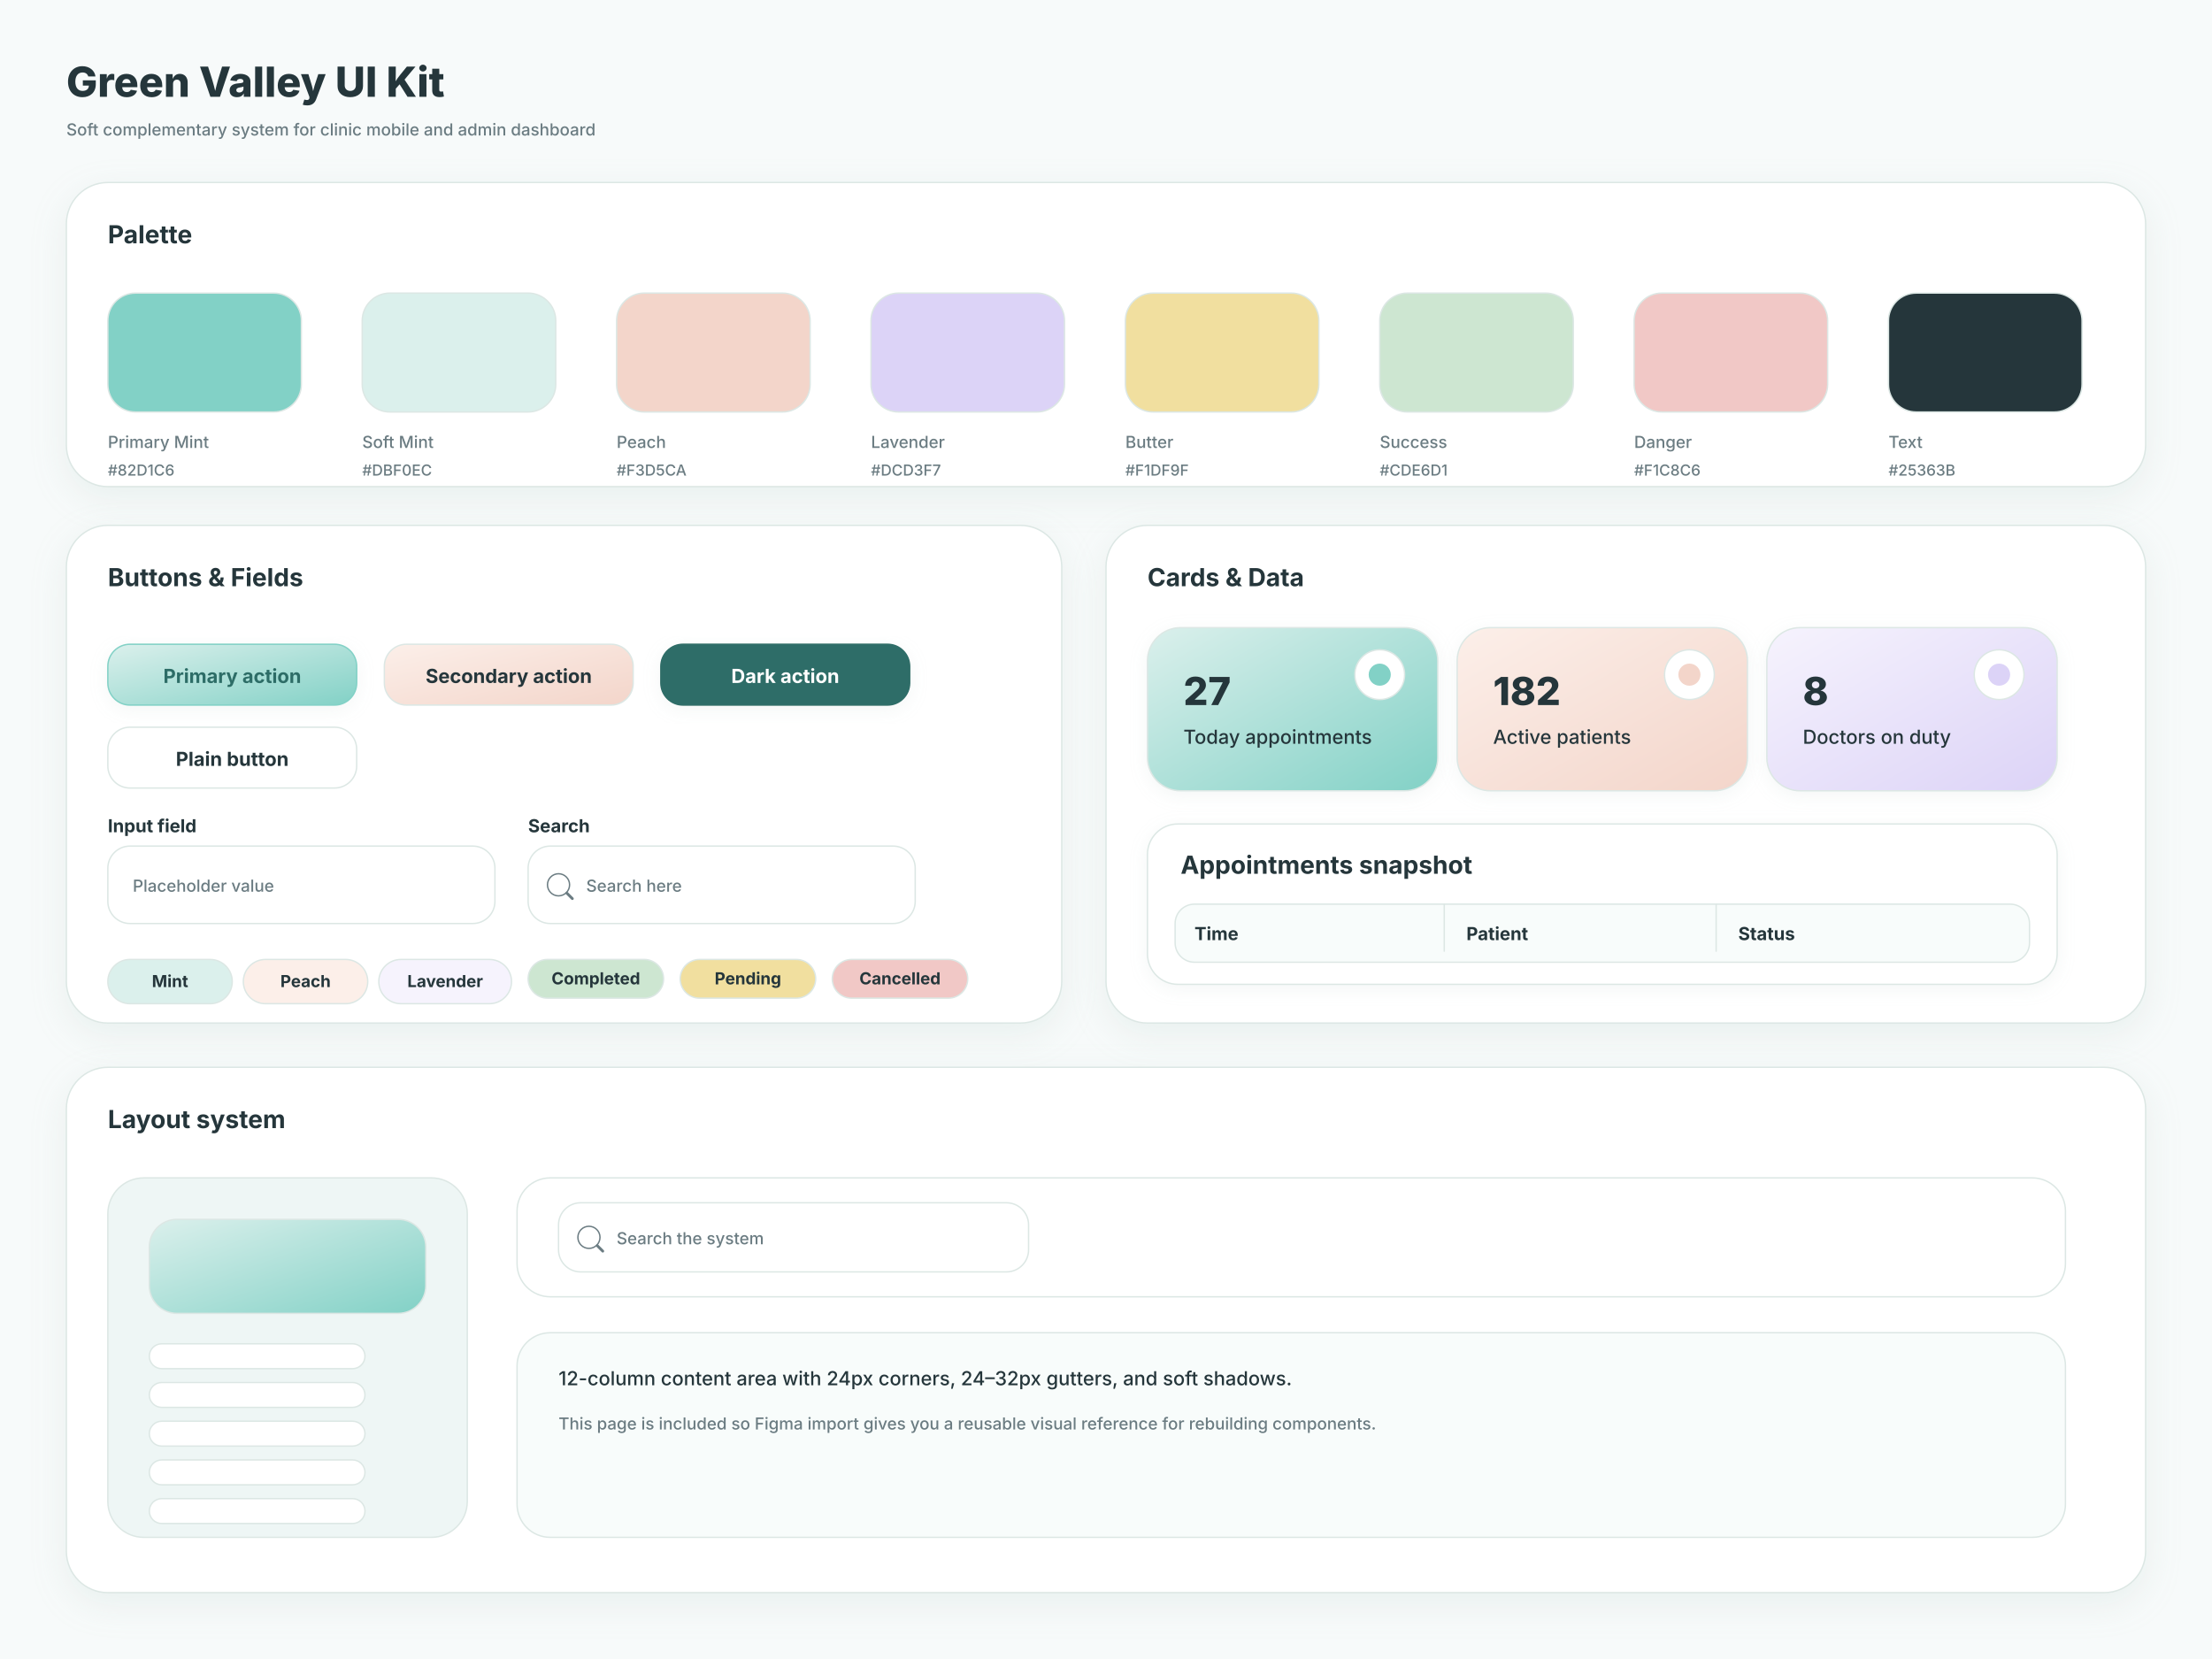
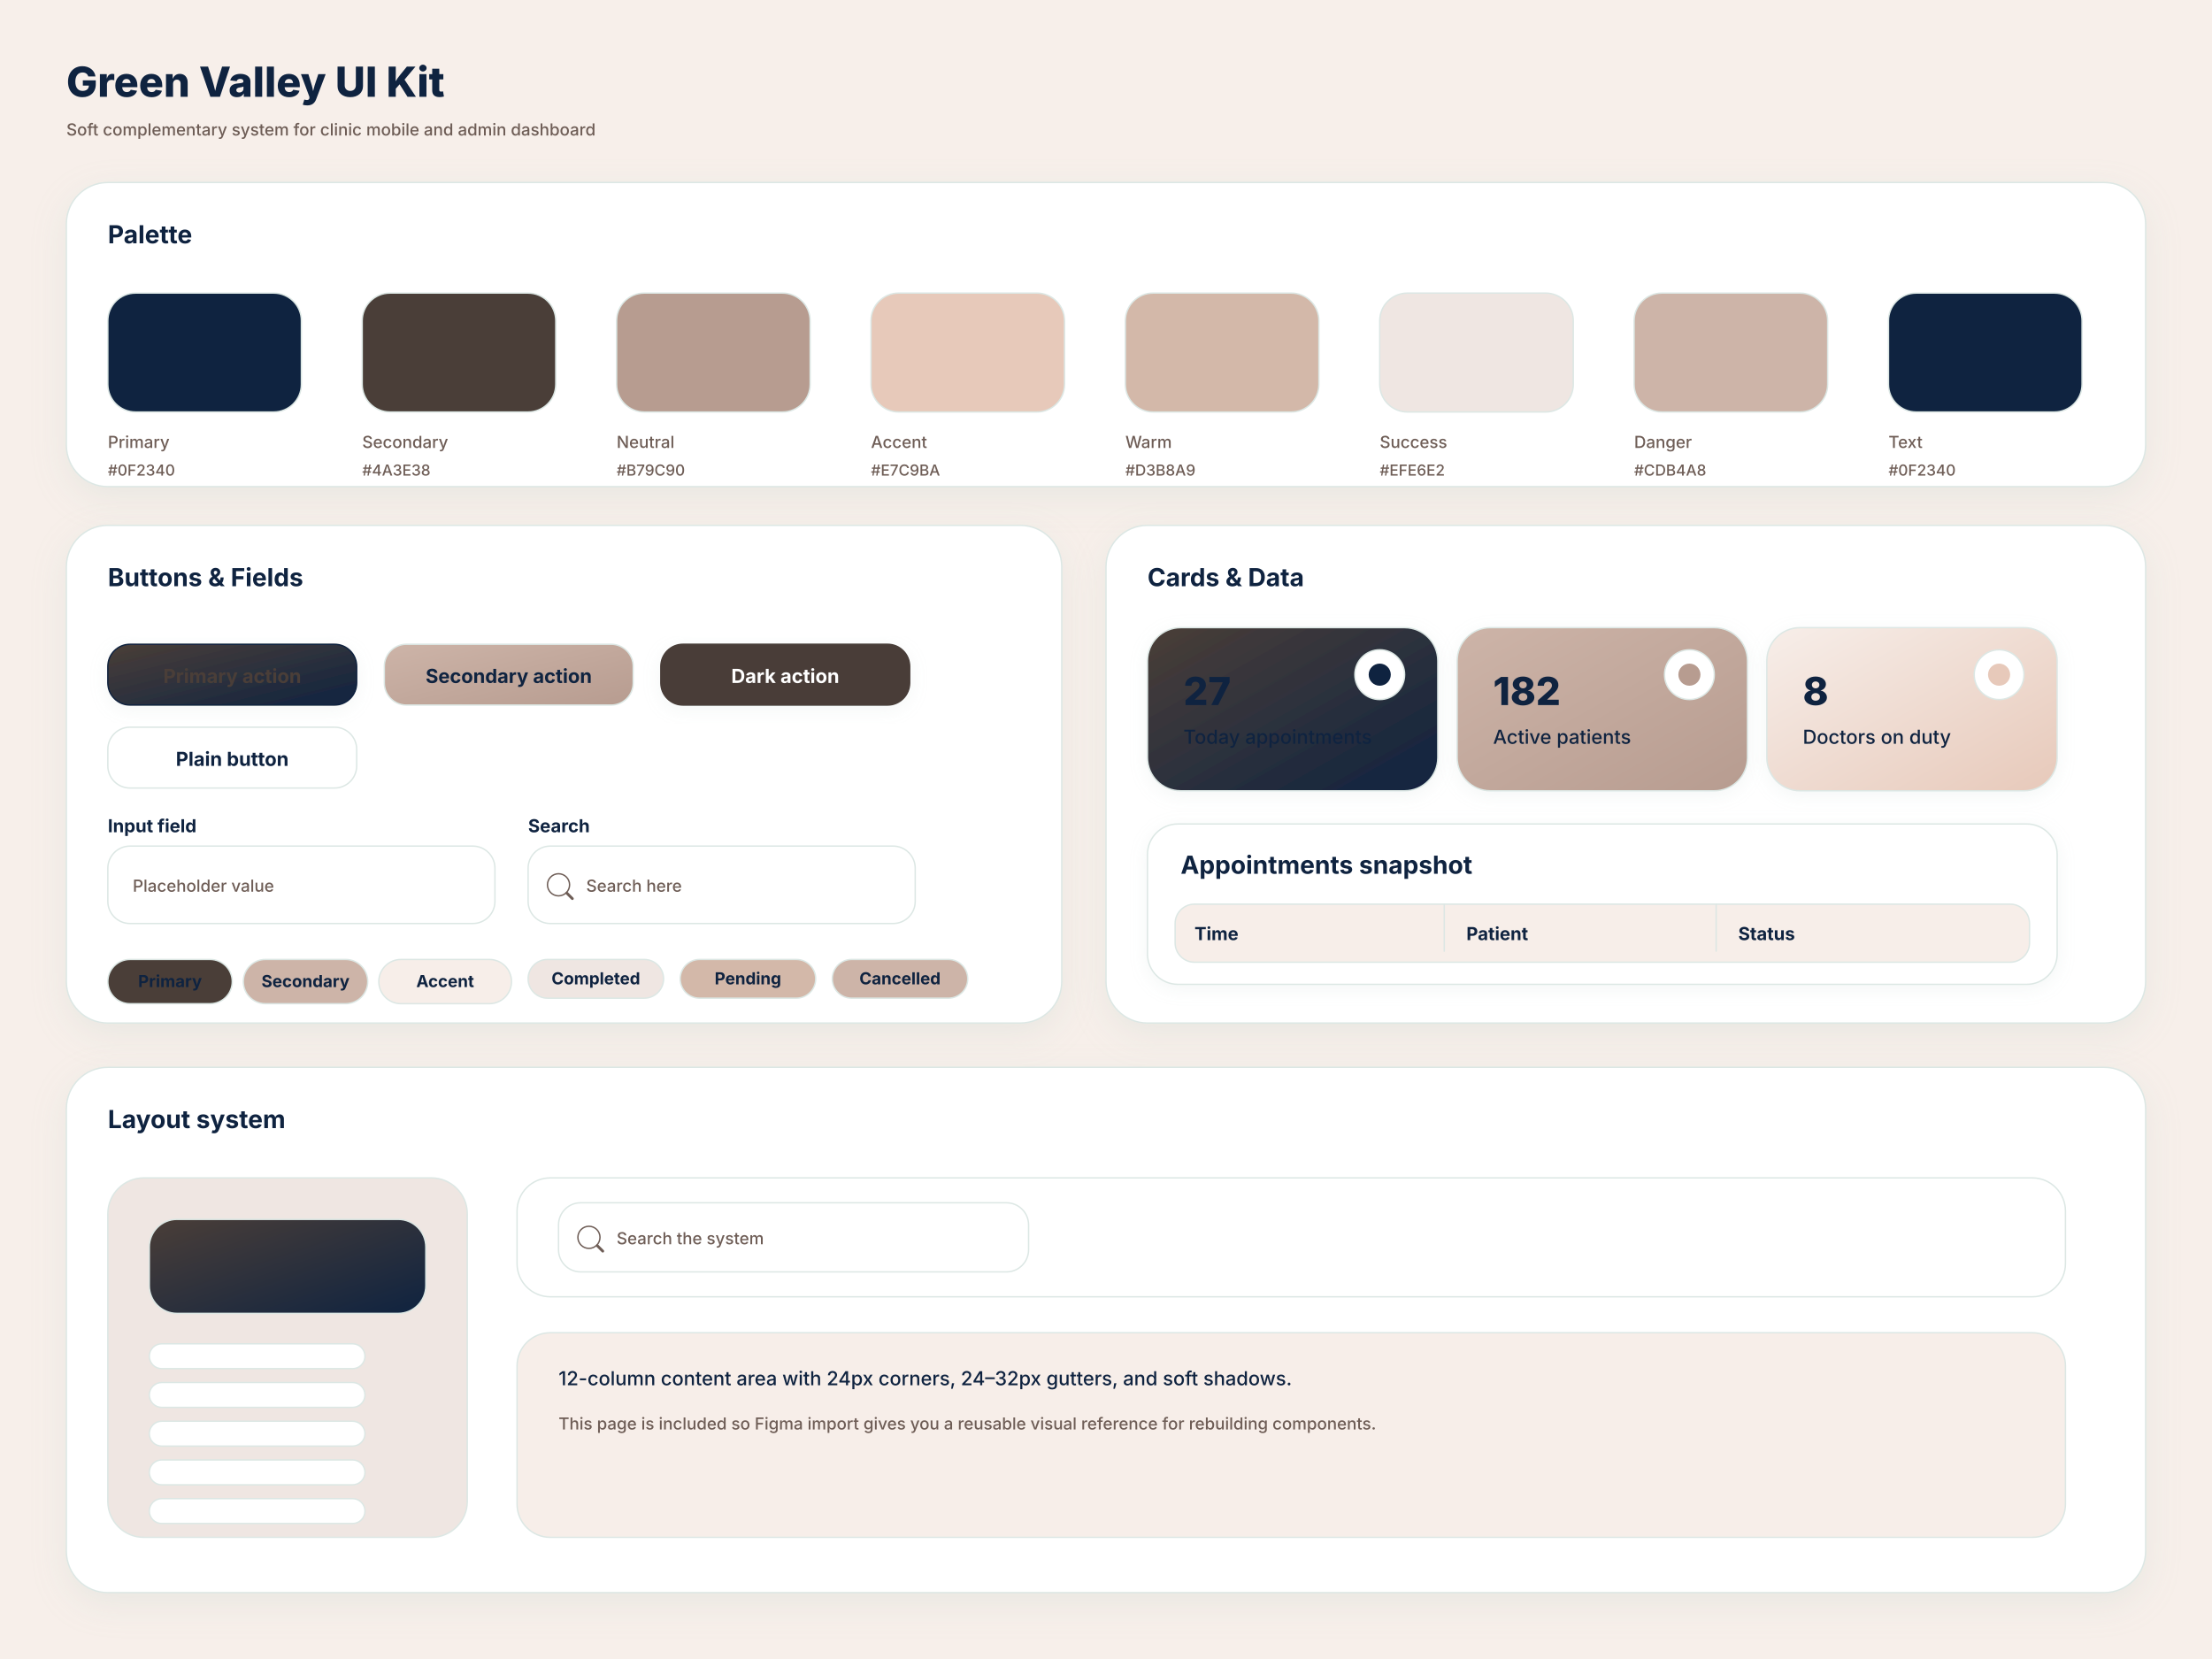
<svg xmlns="http://www.w3.org/2000/svg" width="1600" height="1200" viewBox="0 0 1600 1200">
  <style>
-     .title { font-family: Inter, Arial, sans-serif; font-size: 30px; font-weight: 800; fill: #25363B; }
-     .h2 { font-family: Inter, Arial, sans-serif; font-size: 22px; font-weight: 800; fill: #25363B; }
-     .h3 { font-family: Inter, Arial, sans-serif; font-size: 18px; font-weight: 700; fill: #25363B; }
-     .label { font-family: Inter, Arial, sans-serif; font-size: 13px; font-weight: 700; fill: #25363B; }
-     .body { font-family: Inter, Arial, sans-serif; font-size: 14px; font-weight: 500; fill: #25363B; }
-     .small { font-family: Inter, Arial, sans-serif; font-size: 12px; font-weight: 500; fill: #6B7C82; }
-     .tiny { font-family: Inter, Arial, sans-serif; font-size: 11px; font-weight: 500; fill: #6B7C82; }
-     .chip { font-family: Inter, Arial, sans-serif; font-size: 12px; font-weight: 700; fill: #25363B; }
-     .button { font-family: Inter, Arial, sans-serif; font-size: 14px; font-weight: 700; fill: #2D6D67; }
-     .buttonLight { font-family: Inter, Arial, sans-serif; font-size: 14px; font-weight: 700; fill: #25363B; }
-     .whiteBtn { font-family: Inter, Arial, sans-serif; font-size: 14px; font-weight: 700; fill: white; }
-     .num { font-family: Inter, Arial, sans-serif; font-size: 28px; font-weight: 800; fill: #25363B; }
-     .center { dominant-baseline: middle; text-anchor: middle; }
+   .title { font-family: Inter, Arial, sans-serif; font-size: 30px; font-weight: 800; fill: #0F2340; }
+   .h2 { font-family: Inter, Arial, sans-serif; font-size: 22px; font-weight: 800; fill: #0F2340; }
+   .h3 { font-family: Inter, Arial, sans-serif; font-size: 18px; font-weight: 700; fill: #0F2340; }
+   .label { font-family: Inter, Arial, sans-serif; font-size: 13px; font-weight: 700; fill: #0F2340; }
+   .body { font-family: Inter, Arial, sans-serif; font-size: 14px; font-weight: 500; fill: #0F2340; }
+   .small { font-family: Inter, Arial, sans-serif; font-size: 12px; font-weight: 500; fill: #6E5D56; }
+   .tiny { font-family: Inter, Arial, sans-serif; font-size: 11px; font-weight: 500; fill: #6E5D56; }
+   .chip { font-family: Inter, Arial, sans-serif; font-size: 12px; font-weight: 700; fill: #0F2340; }
+   .button { font-family: Inter, Arial, sans-serif; font-size: 14px; font-weight: 700; fill: #4A3E38; }
+   .buttonLight { font-family: Inter, Arial, sans-serif; font-size: 14px; font-weight: 700; fill: #0F2340; }
+   .whiteBtn { font-family: Inter, Arial, sans-serif; font-size: 14px; font-weight: 700; fill: white; }
+   .num { font-family: Inter, Arial, sans-serif; font-size: 28px; font-weight: 800; fill: #0F2340; }
+   .center { dominant-baseline: middle; text-anchor: middle; }
</style>
  <defs>
    <linearGradient id="gradPrimary" x1="0" y1="0" x2="1" y2="1">
-       <stop offset="0%" stop-color="#DBF0EC" />
-       <stop offset="100%" stop-color="#82D1C6" />
+       <stop offset="0%" stop-color="#4A3E38" />
+       <stop offset="100%" stop-color="#0F2340" />
    </linearGradient>
    <linearGradient id="gradPeach" x1="0" y1="0" x2="1" y2="1">
-       <stop offset="0%" stop-color="#FCEFE9" />
-       <stop offset="100%" stop-color="#F3D5CA" />
+       <stop offset="0%" stop-color="#CDB4A8" />
+       <stop offset="100%" stop-color="#B79C90" />
    </linearGradient>
    <linearGradient id="gradLav" x1="0" y1="0" x2="1" y2="1">
-       <stop offset="0%" stop-color="#F6F3FD" />
-       <stop offset="100%" stop-color="#DCD3F7" />
+       <stop offset="0%" stop-color="#F7EEE9" />
+       <stop offset="100%" stop-color="#E7C9BA" />
    </linearGradient>
    <linearGradient id="gradYellow" x1="0" y1="0" x2="1" y2="1">
-       <stop offset="0%" stop-color="#FFF8E5" />
-       <stop offset="100%" stop-color="#F1DF9F" />
+       <stop offset="0%" stop-color="#EFE6E2" />
+       <stop offset="100%" stop-color="#D3B8A9" />
    </linearGradient>
    <filter id="shadow" x="-20%" y="-20%" width="140%" height="150%">
      <feDropShadow dx="0" dy="8" stdDeviation="12" flood-color="#B9CCC7" flood-opacity="0.22" />
    </filter>
    <filter id="soft" x="-20%" y="-20%" width="140%" height="150%">
      <feDropShadow dx="0" dy="3" stdDeviation="6" flood-color="#B9CCC7" flood-opacity="0.16" />
    </filter>
  </defs>
-   <rect x="0" y="0" width="1600" height="1200" fill="#F7FAFA" rx="0" ry="0" />
+   <rect x="0" y="0" width="1600" height="1200" fill="#F7EFEA" rx="0" ry="0" />
  <text x="48" y="70" class="title" text-anchor="start">Green Valley UI Kit</text>
  <text x="48" y="98" class="small" text-anchor="start">Soft complementary system for clinic mobile and admin dashboard</text>
  <rect x="48" y="132" width="1504" height="220" fill="white" stroke="#DCE7E4" stroke-width="1" rx="30" ry="30" filter="url(#shadow)" />
  <text x="78" y="176" class="h3" text-anchor="start">Palette</text>
-   <rect x="78" y="212" width="140" height="86" fill="#82D1C6" stroke="#DCE7E4" stroke-width="1" rx="20" ry="20" />
-   <text x="78" y="324" class="small" text-anchor="start">Primary Mint</text>
-   <text x="78" y="344" class="tiny" text-anchor="start">#82D1C6</text>
-   <rect x="262" y="212" width="140" height="86" fill="#DBF0EC" stroke="#DCE7E4" stroke-width="1" rx="20" ry="20" />
-   <text x="262" y="324" class="small" text-anchor="start">Soft Mint</text>
-   <text x="262" y="344" class="tiny" text-anchor="start">#DBF0EC</text>
-   <rect x="446" y="212" width="140" height="86" fill="#F3D5CA" stroke="#DCE7E4" stroke-width="1" rx="20" ry="20" />
-   <text x="446" y="324" class="small" text-anchor="start">Peach</text>
-   <text x="446" y="344" class="tiny" text-anchor="start">#F3D5CA</text>
-   <rect x="630" y="212" width="140" height="86" fill="#DCD3F7" stroke="#DCE7E4" stroke-width="1" rx="20" ry="20" />
-   <text x="630" y="324" class="small" text-anchor="start">Lavender</text>
-   <text x="630" y="344" class="tiny" text-anchor="start">#DCD3F7</text>
-   <rect x="814" y="212" width="140" height="86" fill="#F1DF9F" stroke="#DCE7E4" stroke-width="1" rx="20" ry="20" />
-   <text x="814" y="324" class="small" text-anchor="start">Butter</text>
-   <text x="814" y="344" class="tiny" text-anchor="start">#F1DF9F</text>
-   <rect x="998" y="212" width="140" height="86" fill="#CDE6D1" stroke="#DCE7E4" stroke-width="1" rx="20" ry="20" />
+   <rect x="78" y="212" width="140" height="86" fill="#0F2340" stroke="#DCE7E4" stroke-width="1" rx="20" ry="20" />
+   <text x="78" y="324" class="small" text-anchor="start">Primary</text>
+   <text x="78" y="344" class="tiny" text-anchor="start">#0F2340</text>
+   <rect x="262" y="212" width="140" height="86" fill="#4A3E38" stroke="#DCE7E4" stroke-width="1" rx="20" ry="20" />
+   <text x="262" y="324" class="small" text-anchor="start">Secondary</text>
+   <text x="262" y="344" class="tiny" text-anchor="start">#4A3E38</text>
+   <rect x="446" y="212" width="140" height="86" fill="#B79C90" stroke="#DCE7E4" stroke-width="1" rx="20" ry="20" />
+   <text x="446" y="324" class="small" text-anchor="start">Neutral</text>
+   <text x="446" y="344" class="tiny" text-anchor="start">#B79C90</text>
+   <rect x="630" y="212" width="140" height="86" fill="#E7C9BA" stroke="#DCE7E4" stroke-width="1" rx="20" ry="20" />
+   <text x="630" y="324" class="small" text-anchor="start">Accent</text>
+   <text x="630" y="344" class="tiny" text-anchor="start">#E7C9BA</text>
+   <rect x="814" y="212" width="140" height="86" fill="#D3B8A9" stroke="#DCE7E4" stroke-width="1" rx="20" ry="20" />
+   <text x="814" y="324" class="small" text-anchor="start">Warm</text>
+   <text x="814" y="344" class="tiny" text-anchor="start">#D3B8A9</text>
+   <rect x="998" y="212" width="140" height="86" fill="#EFE6E2" stroke="#DCE7E4" stroke-width="1" rx="20" ry="20" />
  <text x="998" y="324" class="small" text-anchor="start">Success</text>
-   <text x="998" y="344" class="tiny" text-anchor="start">#CDE6D1</text>
-   <rect x="1182" y="212" width="140" height="86" fill="#F1C8C6" stroke="#DCE7E4" stroke-width="1" rx="20" ry="20" />
+   <text x="998" y="344" class="tiny" text-anchor="start">#EFE6E2</text>
+   <rect x="1182" y="212" width="140" height="86" fill="#CDB4A8" stroke="#DCE7E4" stroke-width="1" rx="20" ry="20" />
  <text x="1182" y="324" class="small" text-anchor="start">Danger</text>
-   <text x="1182" y="344" class="tiny" text-anchor="start">#F1C8C6</text>
-   <rect x="1366" y="212" width="140" height="86" fill="#25363B" stroke="#DCE7E4" stroke-width="1" rx="20" ry="20" />
+   <text x="1182" y="344" class="tiny" text-anchor="start">#CDB4A8</text>
+   <rect x="1366" y="212" width="140" height="86" fill="#0F2340" stroke="#DCE7E4" stroke-width="1" rx="20" ry="20" />
  <text x="1366" y="324" class="small" text-anchor="start">Text</text>
-   <text x="1366" y="344" class="tiny" text-anchor="start">#25363B</text>
+   <text x="1366" y="344" class="tiny" text-anchor="start">#0F2340</text>
  <rect x="48" y="380" width="720" height="360" fill="white" stroke="#DCE7E4" stroke-width="1" rx="30" ry="30" filter="url(#shadow)" />
  <text x="78" y="424" class="h3" text-anchor="start">Buttons &amp; Fields</text>
-   <rect x="78" y="466" width="180" height="44" fill="url(#gradPrimary)" stroke="#82D1C6" stroke-width="1" rx="16" ry="16" filter="url(#soft)" />
+   <rect x="78" y="466" width="180" height="44" fill="url(#gradPrimary)" stroke="#0F2340" stroke-width="1" rx="16" ry="16" filter="url(#soft)" />
  <text x="168.0" y="494" class="button" text-anchor="middle">Primary action</text>
  <rect x="278" y="466" width="180" height="44" fill="url(#gradPeach)" stroke="#DCE7E4" stroke-width="1" rx="16" ry="16" />
  <text x="368.0" y="494" class="buttonLight" text-anchor="middle">Secondary action</text>
-   <rect x="478" y="466" width="180" height="44" fill="#2D6D67" stroke="#2D6D67" stroke-width="1" rx="16" ry="16" filter="url(#soft)" />
+   <rect x="478" y="466" width="180" height="44" fill="#4A3E38" stroke="#4A3E38" stroke-width="1" rx="16" ry="16" filter="url(#soft)" />
  <text x="568.0" y="494" class="whiteBtn" text-anchor="middle">Dark action</text>
  <rect x="78" y="526" width="180" height="44" fill="white" stroke="#DCE7E4" stroke-width="1" rx="16" ry="16" />
  <text x="168.0" y="554" class="buttonLight" text-anchor="middle">Plain button</text>
  <text x="78" y="602" class="label" text-anchor="start">Input field</text>
  <rect x="78" y="612" width="280" height="56" fill="white" stroke="#DCE7E4" stroke-width="1" rx="16" ry="16" />
  <text x="96" y="645.0" class="small" text-anchor="start">Placeholder value</text>
  <text x="382" y="602" class="label" text-anchor="start">Search</text>
  <rect x="382" y="612" width="280" height="56" fill="white" stroke="#DCE7E4" stroke-width="1" rx="16" ry="16" />
-   <circle cx="404" cy="640.0" r="8" fill="none" stroke="#6B7C82" stroke-width="1" />
-   <line x1="410" y1="646.0" x2="414" y2="650.0" stroke="#6B7C82" stroke-width="2" stroke-linecap="round" />
+   <circle cx="404" cy="640.0" r="8" fill="none" stroke="#6E5D56" stroke-width="1" />
+   <line x1="410" y1="646.0" x2="414" y2="650.0" stroke="#6E5D56" stroke-width="2" stroke-linecap="round" />
  <text x="424" y="645.0" class="small" text-anchor="start">Search here</text>
-   <rect x="78" y="694" width="90" height="32" fill="#DBF0EC" stroke="#DCE7E4" stroke-width="1" rx="16" ry="16" />
-   <text x="123.0" y="714" class="chip" text-anchor="middle">Mint</text>
-   <rect x="176" y="694" width="90" height="32" fill="#FCEFE9" stroke="#DCE7E4" stroke-width="1" rx="16" ry="16" />
-   <text x="221.0" y="714" class="chip" text-anchor="middle">Peach</text>
-   <rect x="274" y="694" width="96" height="32" fill="#F6F3FD" stroke="#DCE7E4" stroke-width="1" rx="16" ry="16" />
-   <text x="322.0" y="714" class="chip" text-anchor="middle">Lavender</text>
-   <rect x="382" y="694" width="98" height="28" rx="14" ry="14" fill="#CDE6D1" stroke="#DCE7E4" stroke-width="1" />
-   <text x="431" y="712" class="chip" text-anchor="middle" fill="#25363B">Completed</text>
-   <rect x="492" y="694" width="98" height="28" rx="14" ry="14" fill="#F1DF9F" stroke="#DCE7E4" stroke-width="1" />
-   <text x="541" y="712" class="chip" text-anchor="middle" fill="#25363B">Pending</text>
-   <rect x="602" y="694" width="98" height="28" rx="14" ry="14" fill="#F1C8C6" stroke="#DCE7E4" stroke-width="1" />
-   <text x="651" y="712" class="chip" text-anchor="middle" fill="#25363B">Cancelled</text>
+   <rect x="78" y="694" width="90" height="32" fill="#4A3E38" stroke="#DCE7E4" stroke-width="1" rx="16" ry="16" />
+   <text x="123.0" y="714" class="chip" text-anchor="middle">Primary</text>
+   <rect x="176" y="694" width="90" height="32" fill="#CDB4A8" stroke="#DCE7E4" stroke-width="1" rx="16" ry="16" />
+   <text x="221.0" y="714" class="chip" text-anchor="middle">Secondary</text>
+   <rect x="274" y="694" width="96" height="32" fill="#F7EEE9" stroke="#DCE7E4" stroke-width="1" rx="16" ry="16" />
+   <text x="322.0" y="714" class="chip" text-anchor="middle">Accent</text>
+   <rect x="382" y="694" width="98" height="28" rx="14" ry="14" fill="#EFE6E2" stroke="#DCE7E4" stroke-width="1" />
+   <text x="431" y="712" class="chip" text-anchor="middle" fill="#0F2340">Completed</text>
+   <rect x="492" y="694" width="98" height="28" rx="14" ry="14" fill="#D3B8A9" stroke="#DCE7E4" stroke-width="1" />
+   <text x="541" y="712" class="chip" text-anchor="middle" fill="#0F2340">Pending</text>
+   <rect x="602" y="694" width="98" height="28" rx="14" ry="14" fill="#CDB4A8" stroke="#DCE7E4" stroke-width="1" />
+   <text x="651" y="712" class="chip" text-anchor="middle" fill="#0F2340">Cancelled</text>
  <rect x="800" y="380" width="752" height="360" fill="white" stroke="#DCE7E4" stroke-width="1" rx="30" ry="30" filter="url(#shadow)" />
  <text x="830" y="424" class="h3" text-anchor="start">Cards &amp; Data</text>
  <rect x="830" y="454" width="210" height="118" fill="url(#gradPrimary)" stroke="#DCE7E4" stroke-width="1" rx="24" ry="24" filter="url(#soft)" />
  <circle cx="998" cy="488" r="18" fill="white" stroke="#DCE7E4" stroke-width="1" />
  <text x="856" y="510" class="num" text-anchor="start">27</text>
  <text x="856" y="538" class="body" text-anchor="start">Today appointments</text>
-   <circle cx="998" cy="488" r="8" fill="#82D1C6" />
+   <circle cx="998" cy="488" r="8" fill="#0F2340" />
  <rect x="1054" y="454" width="210" height="118" fill="url(#gradPeach)" stroke="#DCE7E4" stroke-width="1" rx="24" ry="24" filter="url(#soft)" />
  <circle cx="1222" cy="488" r="18" fill="white" stroke="#DCE7E4" stroke-width="1" />
  <text x="1080" y="510" class="num" text-anchor="start">182</text>
  <text x="1080" y="538" class="body" text-anchor="start">Active patients</text>
-   <circle cx="1222" cy="488" r="8" fill="#F3D5CA" />
+   <circle cx="1222" cy="488" r="8" fill="#B79C90" />
  <rect x="1278" y="454" width="210" height="118" fill="url(#gradLav)" stroke="#DCE7E4" stroke-width="1" rx="24" ry="24" filter="url(#soft)" />
  <circle cx="1446" cy="488" r="18" fill="white" stroke="#DCE7E4" stroke-width="1" />
  <text x="1304" y="510" class="num" text-anchor="start">8</text>
  <text x="1304" y="538" class="body" text-anchor="start">Doctors on duty</text>
-   <circle cx="1446" cy="488" r="8" fill="#DCD3F7" />
+   <circle cx="1446" cy="488" r="8" fill="#E7C9BA" />
  <rect x="830" y="596" width="658" height="116" fill="white" stroke="#DCE7E4" stroke-width="1" rx="22" ry="22" filter="url(#soft)" />
  <text x="854" y="632" class="h3" text-anchor="start">Appointments snapshot</text>
-   <rect x="850" y="654" width="618" height="42" fill="#F8FCFB" stroke="#DCE7E4" stroke-width="1" rx="14" ry="14" />
+   <rect x="850" y="654" width="618" height="42" fill="#F7EEE9" stroke="#DCE7E4" stroke-width="1" rx="14" ry="14" />
  <text x="864" y="680" class="label" text-anchor="start">Time</text>
  <line x1="1044.667" y1="654" x2="1044.667" y2="688" stroke="#DCE7E4" stroke-width="1" stroke-linecap="round" />
  <text x="1060.667" y="680" class="label" text-anchor="start">Patient</text>
  <line x1="1241.333" y1="654" x2="1241.333" y2="688" stroke="#DCE7E4" stroke-width="1" stroke-linecap="round" />
  <text x="1257.333" y="680" class="label" text-anchor="start">Status</text>
  <rect x="48" y="772" width="1504" height="380" fill="white" stroke="#DCE7E4" stroke-width="1" rx="30" ry="30" filter="url(#shadow)" />
  <text x="78" y="816" class="h3" text-anchor="start">Layout system</text>
-   <rect x="78" y="852" width="260" height="260" fill="#EEF6F5" stroke="#DCE7E4" stroke-width="1" rx="26" ry="26" />
+   <rect x="78" y="852" width="260" height="260" fill="#EFE6E2" stroke="#DCE7E4" stroke-width="1" rx="26" ry="26" />
  <rect x="108" y="882" width="200" height="68" fill="url(#gradPrimary)" stroke="#DCE7E4" stroke-width="1" rx="20" ry="20" />
  <rect x="108" y="972" width="156" height="18" fill="white" stroke="#DCE7E4" stroke-width="1" rx="9" ry="9" />
  <rect x="108" y="1000" width="156" height="18" fill="white" stroke="#DCE7E4" stroke-width="1" rx="9" ry="9" />
  <rect x="108" y="1028" width="156" height="18" fill="white" stroke="#DCE7E4" stroke-width="1" rx="9" ry="9" />
  <rect x="108" y="1056" width="156" height="18" fill="white" stroke="#DCE7E4" stroke-width="1" rx="9" ry="9" />
  <rect x="108" y="1084" width="156" height="18" fill="white" stroke="#DCE7E4" stroke-width="1" rx="9" ry="9" />
  <rect x="374" y="852" width="1120" height="86" fill="white" stroke="#DCE7E4" stroke-width="1" rx="24" ry="24" />
  <text x="404" y="860" class="label" text-anchor="start" />
  <rect x="404" y="870" width="340" height="50" fill="white" stroke="#DCE7E4" stroke-width="1" rx="16" ry="16" />
-   <circle cx="426" cy="895.0" r="8" fill="none" stroke="#6B7C82" stroke-width="1" />
-   <line x1="432" y1="901.0" x2="436" y2="905.0" stroke="#6B7C82" stroke-width="2" stroke-linecap="round" />
+   <circle cx="426" cy="895.0" r="8" fill="none" stroke="#6E5D56" stroke-width="1" />
+   <line x1="432" y1="901.0" x2="436" y2="905.0" stroke="#6E5D56" stroke-width="2" stroke-linecap="round" />
  <text x="446" y="900.0" class="small" text-anchor="start">Search the system</text>
-   <rect x="374" y="964" width="1120" height="148" fill="#F8FCFB" stroke="#DCE7E4" stroke-width="1" rx="24" ry="24" />
+   <rect x="374" y="964" width="1120" height="148" fill="#F7EEE9" stroke="#DCE7E4" stroke-width="1" rx="24" ry="24" />
  <text x="404" y="1002" class="body" text-anchor="start">12-column content area with 24px corners, 24–32px gutters, and soft shadows.</text>
  <text x="404" y="1034" class="small" text-anchor="start">This page is included so Figma import gives you a reusable visual reference for rebuilding components.</text>
</svg>
